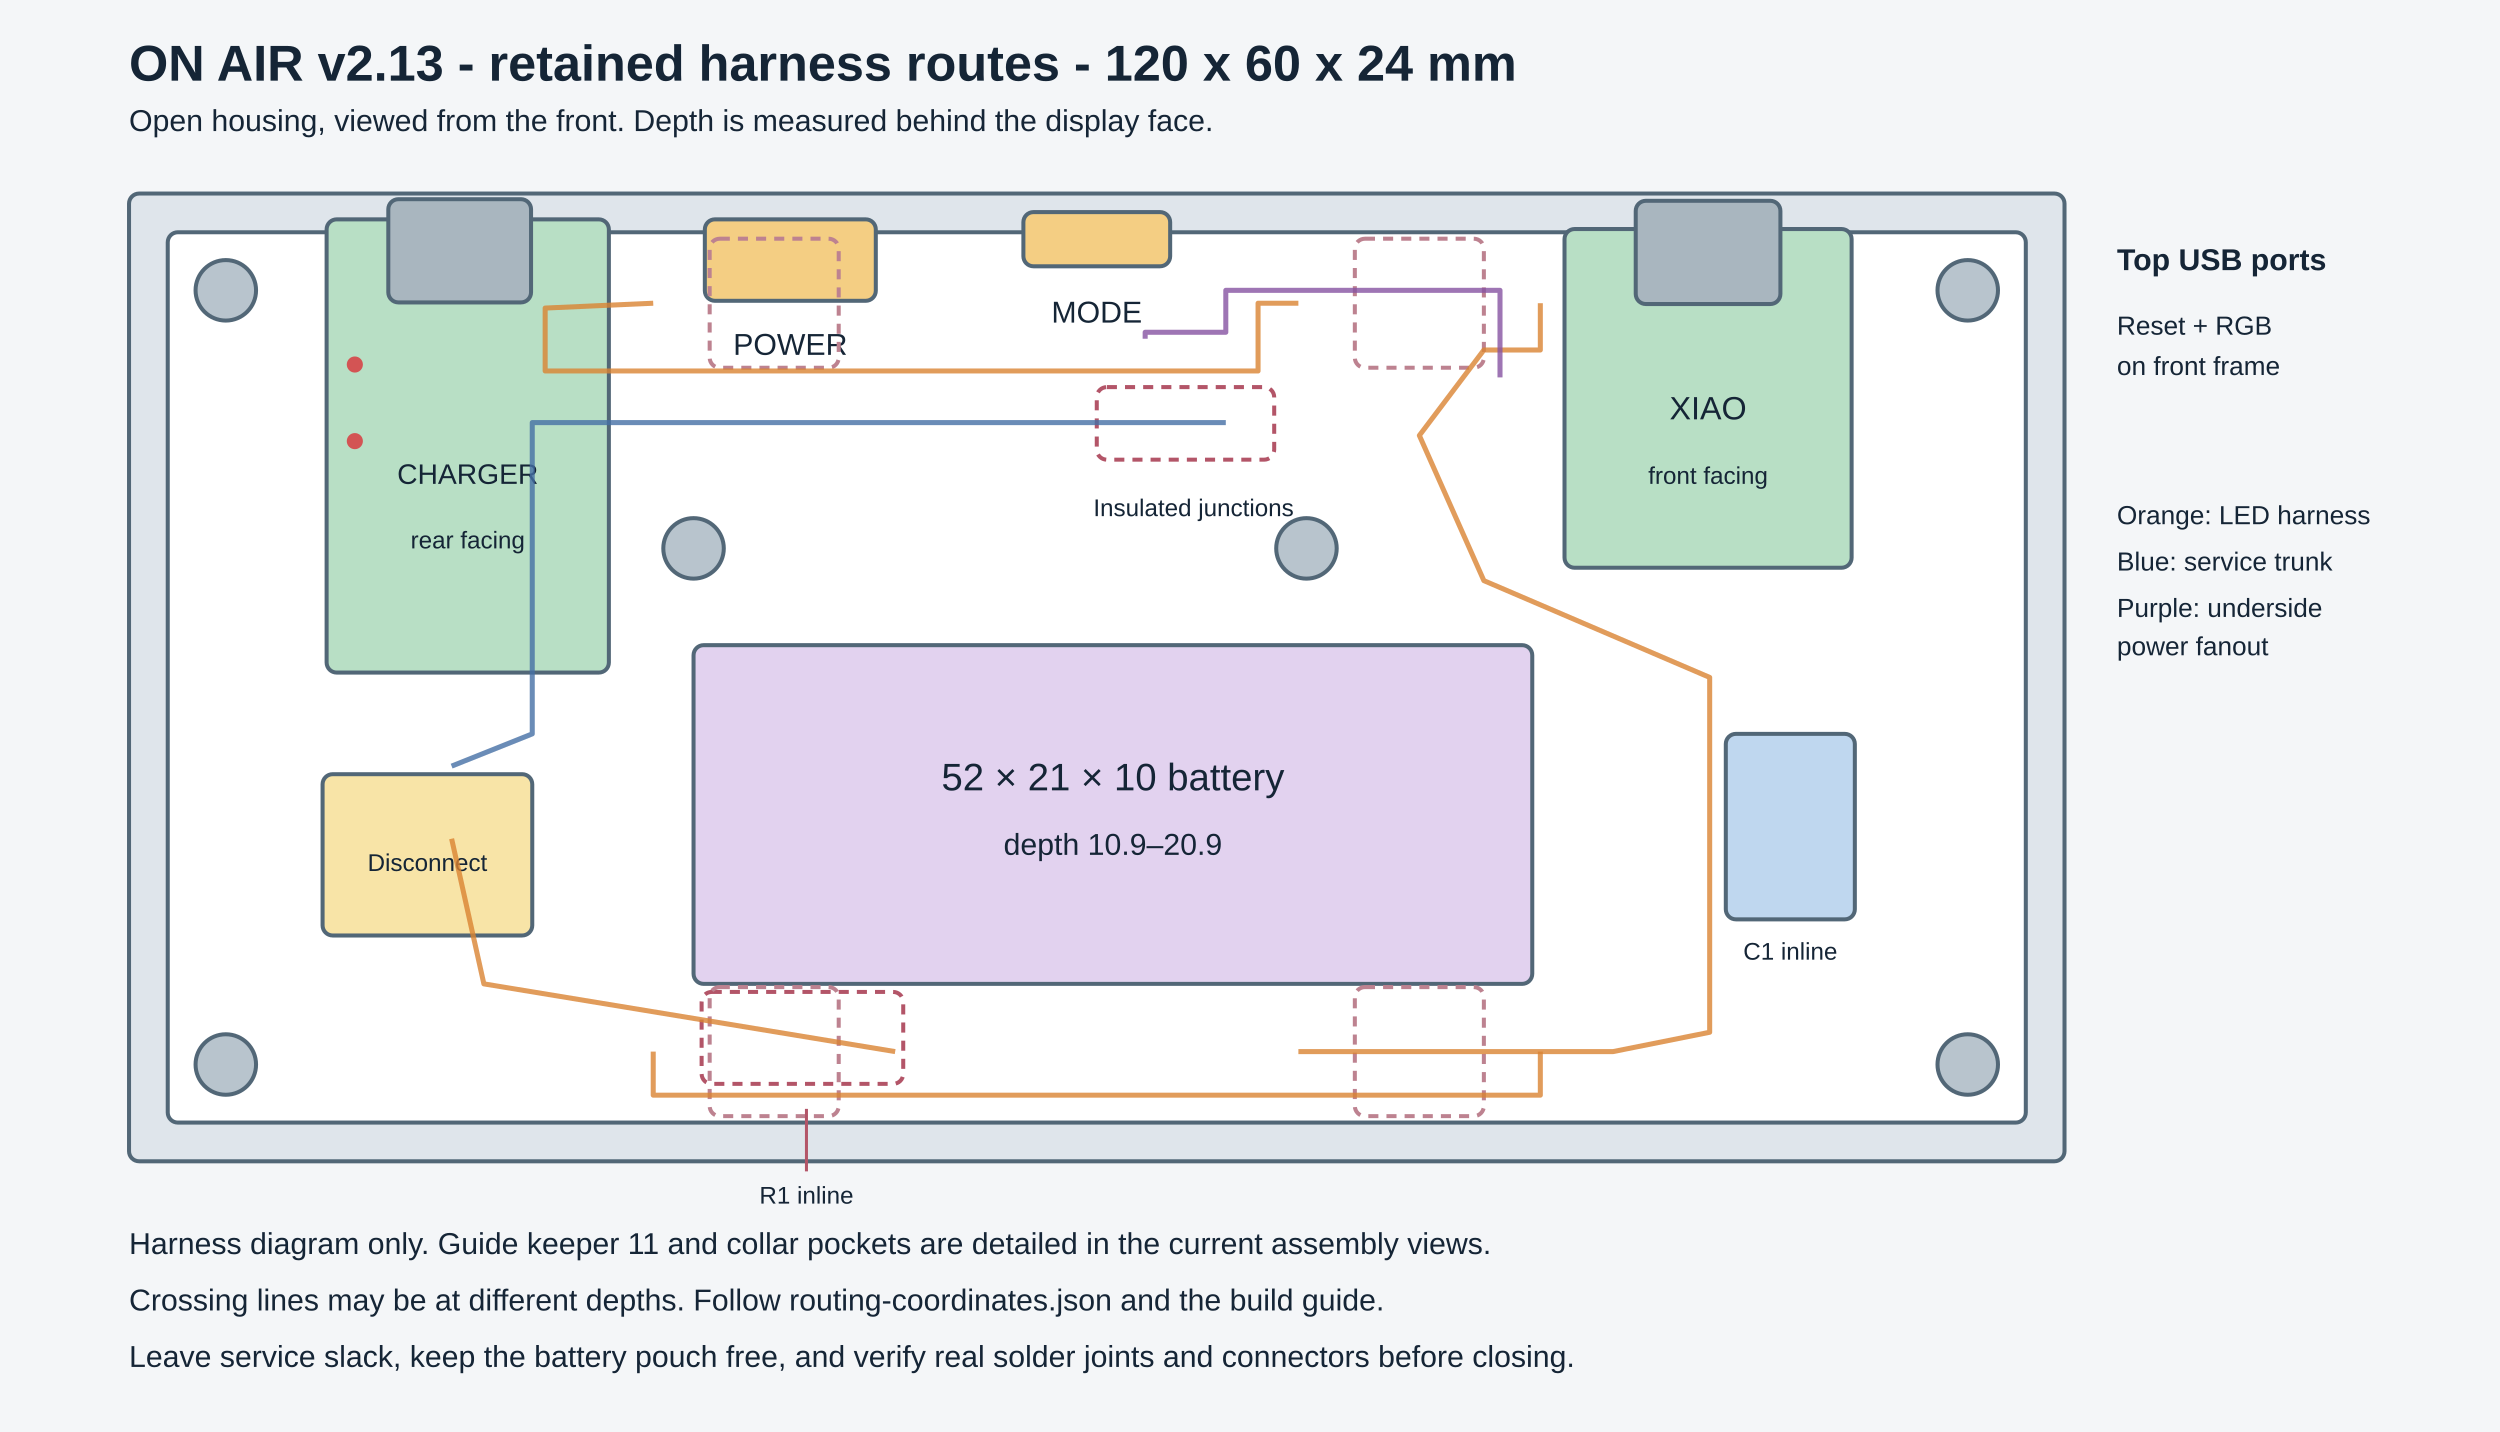
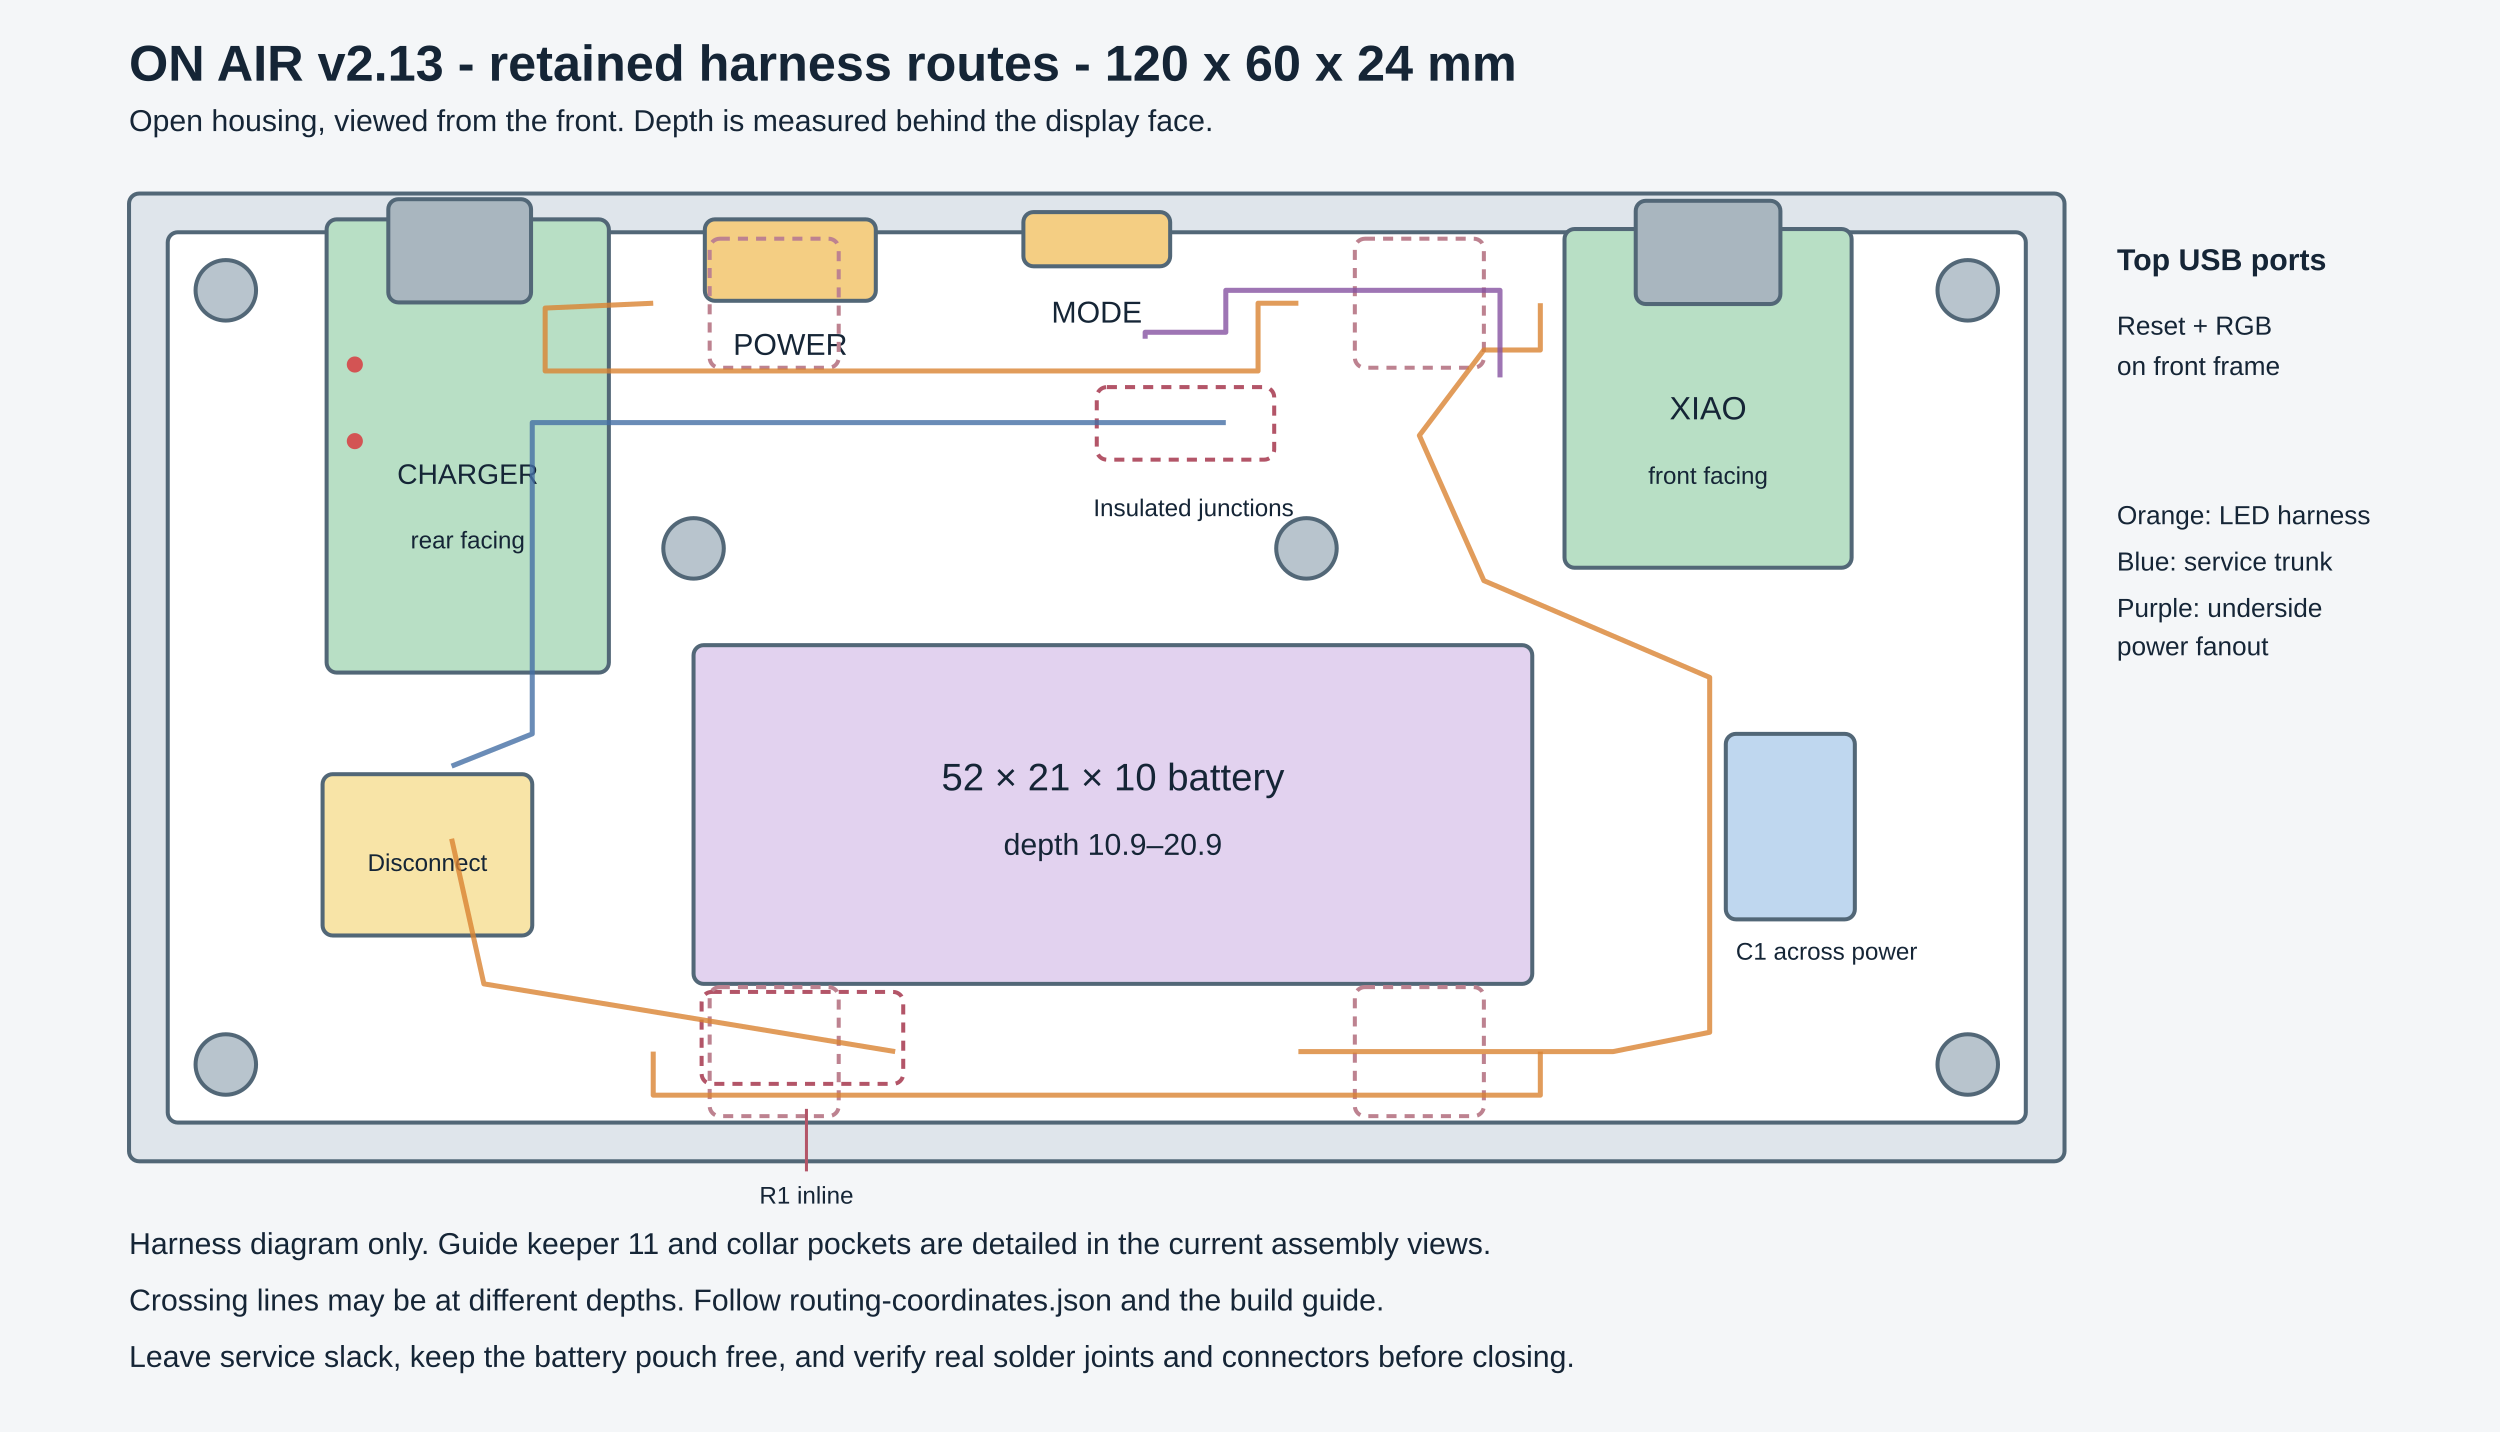
<svg xmlns="http://www.w3.org/2000/svg" width="1240" height="710" viewBox="0 0 1240 710">
  <rect width="1240" height="820" fill="#f4f6f8" />
  <g font-family="Arial, sans-serif" fill="#152536">
    <text x="64" y="40" font-size="25" font-weight="bold">ON AIR v2.13 - retained harness routes - 120 x 60 x 24 mm</text>
    <text x="64" y="65" font-size="15">Open housing, viewed from the front. Depth is measured behind the display face.</text>
    <rect x="64" y="96" width="960" height="480" rx="5" fill="#dfe5eb" stroke="#526777" stroke-width="2" />
    <rect x="83.2" y="115.2" width="921.6" height="441.6" rx="5" fill="#fff" stroke="#526777" stroke-width="2" />
    <circle cx="112" cy="528" r="15" fill="#b8c4cd" stroke="#526777" stroke-width="2" />
    <circle cx="976" cy="528" r="15" fill="#b8c4cd" stroke="#526777" stroke-width="2" />
    <circle cx="112" cy="144" r="15" fill="#b8c4cd" stroke="#526777" stroke-width="2" />
    <circle cx="976" cy="144" r="15" fill="#b8c4cd" stroke="#526777" stroke-width="2" />
    <circle cx="344" cy="272" r="15" fill="#b8c4cd" stroke="#526777" stroke-width="2" />
    <circle cx="648" cy="272" r="15" fill="#b8c4cd" stroke="#526777" stroke-width="2" />
    <rect x="344" y="320" width="416" height="168" rx="5" fill="#e2d2ef" stroke="#526777" stroke-width="2" />
    <text x="552" y="392" text-anchor="middle" font-size="19">52 × 21 × 10 battery</text>
    <text x="552" y="424" text-anchor="middle" font-size="15">depth 10.9–20.9</text>
    <rect x="162.0" y="108.8" width="140.0" height="224.8" rx="5" fill="#b8dfc5" stroke="#526777" stroke-width="2" />
    <text x="232" y="240" text-anchor="middle" font-size="14">CHARGER</text>
    <text x="232" y="272" text-anchor="middle" font-size="12">rear facing</text>
    <rect x="776" y="113.6" width="142.4" height="168" rx="5" fill="#b8dfc5" stroke="#526777" stroke-width="2" />
    <text x="847.2" y="208" text-anchor="middle" font-size="16">XIAO</text>
    <text x="847.2" y="240" text-anchor="middle" font-size="12">front facing</text>
    <rect x="192.6" y="98.8" width="70.8" height="51.2" rx="5" fill="#a9b6bf" stroke="#526777" stroke-width="2" />
    <rect x="811.32" y="99.6" width="71.76" height="51.2" rx="5" fill="#a9b6bf" stroke="#526777" stroke-width="2" />
    <rect x="349.6" y="108.8" width="84.8" height="40.4" rx="5" fill="#f4ce83" stroke="#526777" stroke-width="2" />
    <rect x="507.6" y="105.2" width="72.8" height="26.88" rx="5" fill="#f4ce83" stroke="#526777" stroke-width="2" />
    <text x="392" y="176" text-anchor="middle" font-size="15">POWER</text>
    <text x="544" y="160" text-anchor="middle" font-size="15">MODE</text>
    <rect x="160" y="384" width="104" height="80" rx="5" fill="#f8e4a7" stroke="#526777" stroke-width="2" />
    <text x="212.0" y="432" text-anchor="middle" font-size="12">Disconnect</text>
    <rect x="856" y="364.0" width="64" height="92.0" rx="5" fill="#bfd7ef" stroke="#526777" stroke-width="2" />
-     <text x="888" y="476.0" text-anchor="middle" font-size="12">C1 inline</text>
+     <text x="906" y="476.0" text-anchor="middle" font-size="12">C1 across power</text>
    <rect x="544" y="192.0" width="88" height="36.0" rx="5" fill="none" stroke="#b35568" stroke-width="2" stroke-dasharray="5 4" />
    <text x="592" y="256" text-anchor="middle" font-size="12">Insulated junctions</text>
    <rect x="348.0" y="492.0" width="100.0" height="45.6" rx="5" fill="none" stroke="#b35568" stroke-width="2" stroke-dasharray="5 4" />
    <text x="400" y="597" text-anchor="middle" font-size="12">R1 inline</text>
    <rect x="352" y="489.6" width="64" height="64" rx="5" fill="none" stroke="#bd8290" stroke-width="2" stroke-dasharray="5 4" />
    <rect x="672" y="489.6" width="64" height="64" rx="5" fill="none" stroke="#bd8290" stroke-width="2" stroke-dasharray="5 4" />
    <rect x="352" y="118.4" width="64" height="64" rx="5" fill="none" stroke="#bd8290" stroke-width="2" stroke-dasharray="5 4" />
    <rect x="672" y="118.4" width="64" height="64" rx="5" fill="none" stroke="#bd8290" stroke-width="2" stroke-dasharray="5 4" />
    <circle cx="176" cy="180.8" r="4" fill="#d35454" />
    <circle cx="176" cy="218.8" r="4" fill="#d35454" />
    <polyline points="224.0,416.0 240.0,488.0 444.0,521.6 444.0,521.6" fill="none" stroke="#da8332" stroke-width="2.5" stroke-linejoin="round" opacity=".8" />
    <polyline points="324.0,521.6 324.0,543.2 324.0,543.2 764.0,543.2 764.0,543.2 764.0,521.6" fill="none" stroke="#da8332" stroke-width="2.5" stroke-linejoin="round" opacity=".8" />
    <polyline points="644.0,521.6 644.0,521.6 800.0,521.6 848.0,512.0 848.0,336.0 848.0,336.0 736.0,288.0 704.0,216.0 736.0,173.6 736.0,173.6 764.0,173.6 764.0,150.4" fill="none" stroke="#da8332" stroke-width="2.5" stroke-linejoin="round" opacity=".8" />
    <polyline points="644.0,150.4 624.0,150.4 624.0,173.6 624.0,173.6 624.0,184.0 352.0,184.0 352.0,184.0 270.4,184.0 270.4,152.8 270.4,152.8 324.0,150.4" fill="none" stroke="#da8332" stroke-width="2.5" stroke-linejoin="round" opacity=".8" />
    <polyline points="608.0,209.6 352.0,209.6 352.0,209.6 264.0,209.6 264.0,364.0 224.0,380.0" fill="none" stroke="#456fa5" stroke-width="2.5" stroke-linejoin="round" opacity=".8" />
    <polyline points="568.0,168.0 568.0,164.8 608.0,164.8 608.0,144.0 744.0,144.0 744.0,187.2" fill="none" stroke="#8652a1" stroke-width="2.5" stroke-linejoin="round" opacity=".8" />
    <text x="1050" y="134" font-size="15" font-weight="bold">Top USB ports</text>
    <text x="1050" y="166" font-size="13">Reset + RGB</text>
    <text x="1050" y="186" font-size="13">on front frame</text>
    <text x="1050" y="260" font-size="13">Orange: LED harness</text>
    <text x="1050" y="283" font-size="13">Blue: service trunk</text>
    <text x="1050" y="306" font-size="13">Purple: underside</text>
    <text x="1050" y="325" font-size="13">power fanout</text>
    <line stroke-width="1.5" x1="400" y1="550" x2="400" y2="581" stroke="#b35568" />
    <text font-size="15" x="64" y="622">Harness diagram only. Guide keeper 11 and collar pockets are detailed in the current assembly views.</text>
    <text font-size="15" x="64" y="650">Crossing lines may be at different depths. Follow routing-coordinates.json and the build guide.</text>
    <text font-size="15" x="64" y="678">Leave service slack, keep the battery pouch free, and verify real solder joints and connectors before closing.</text>
  </g>
</svg>
